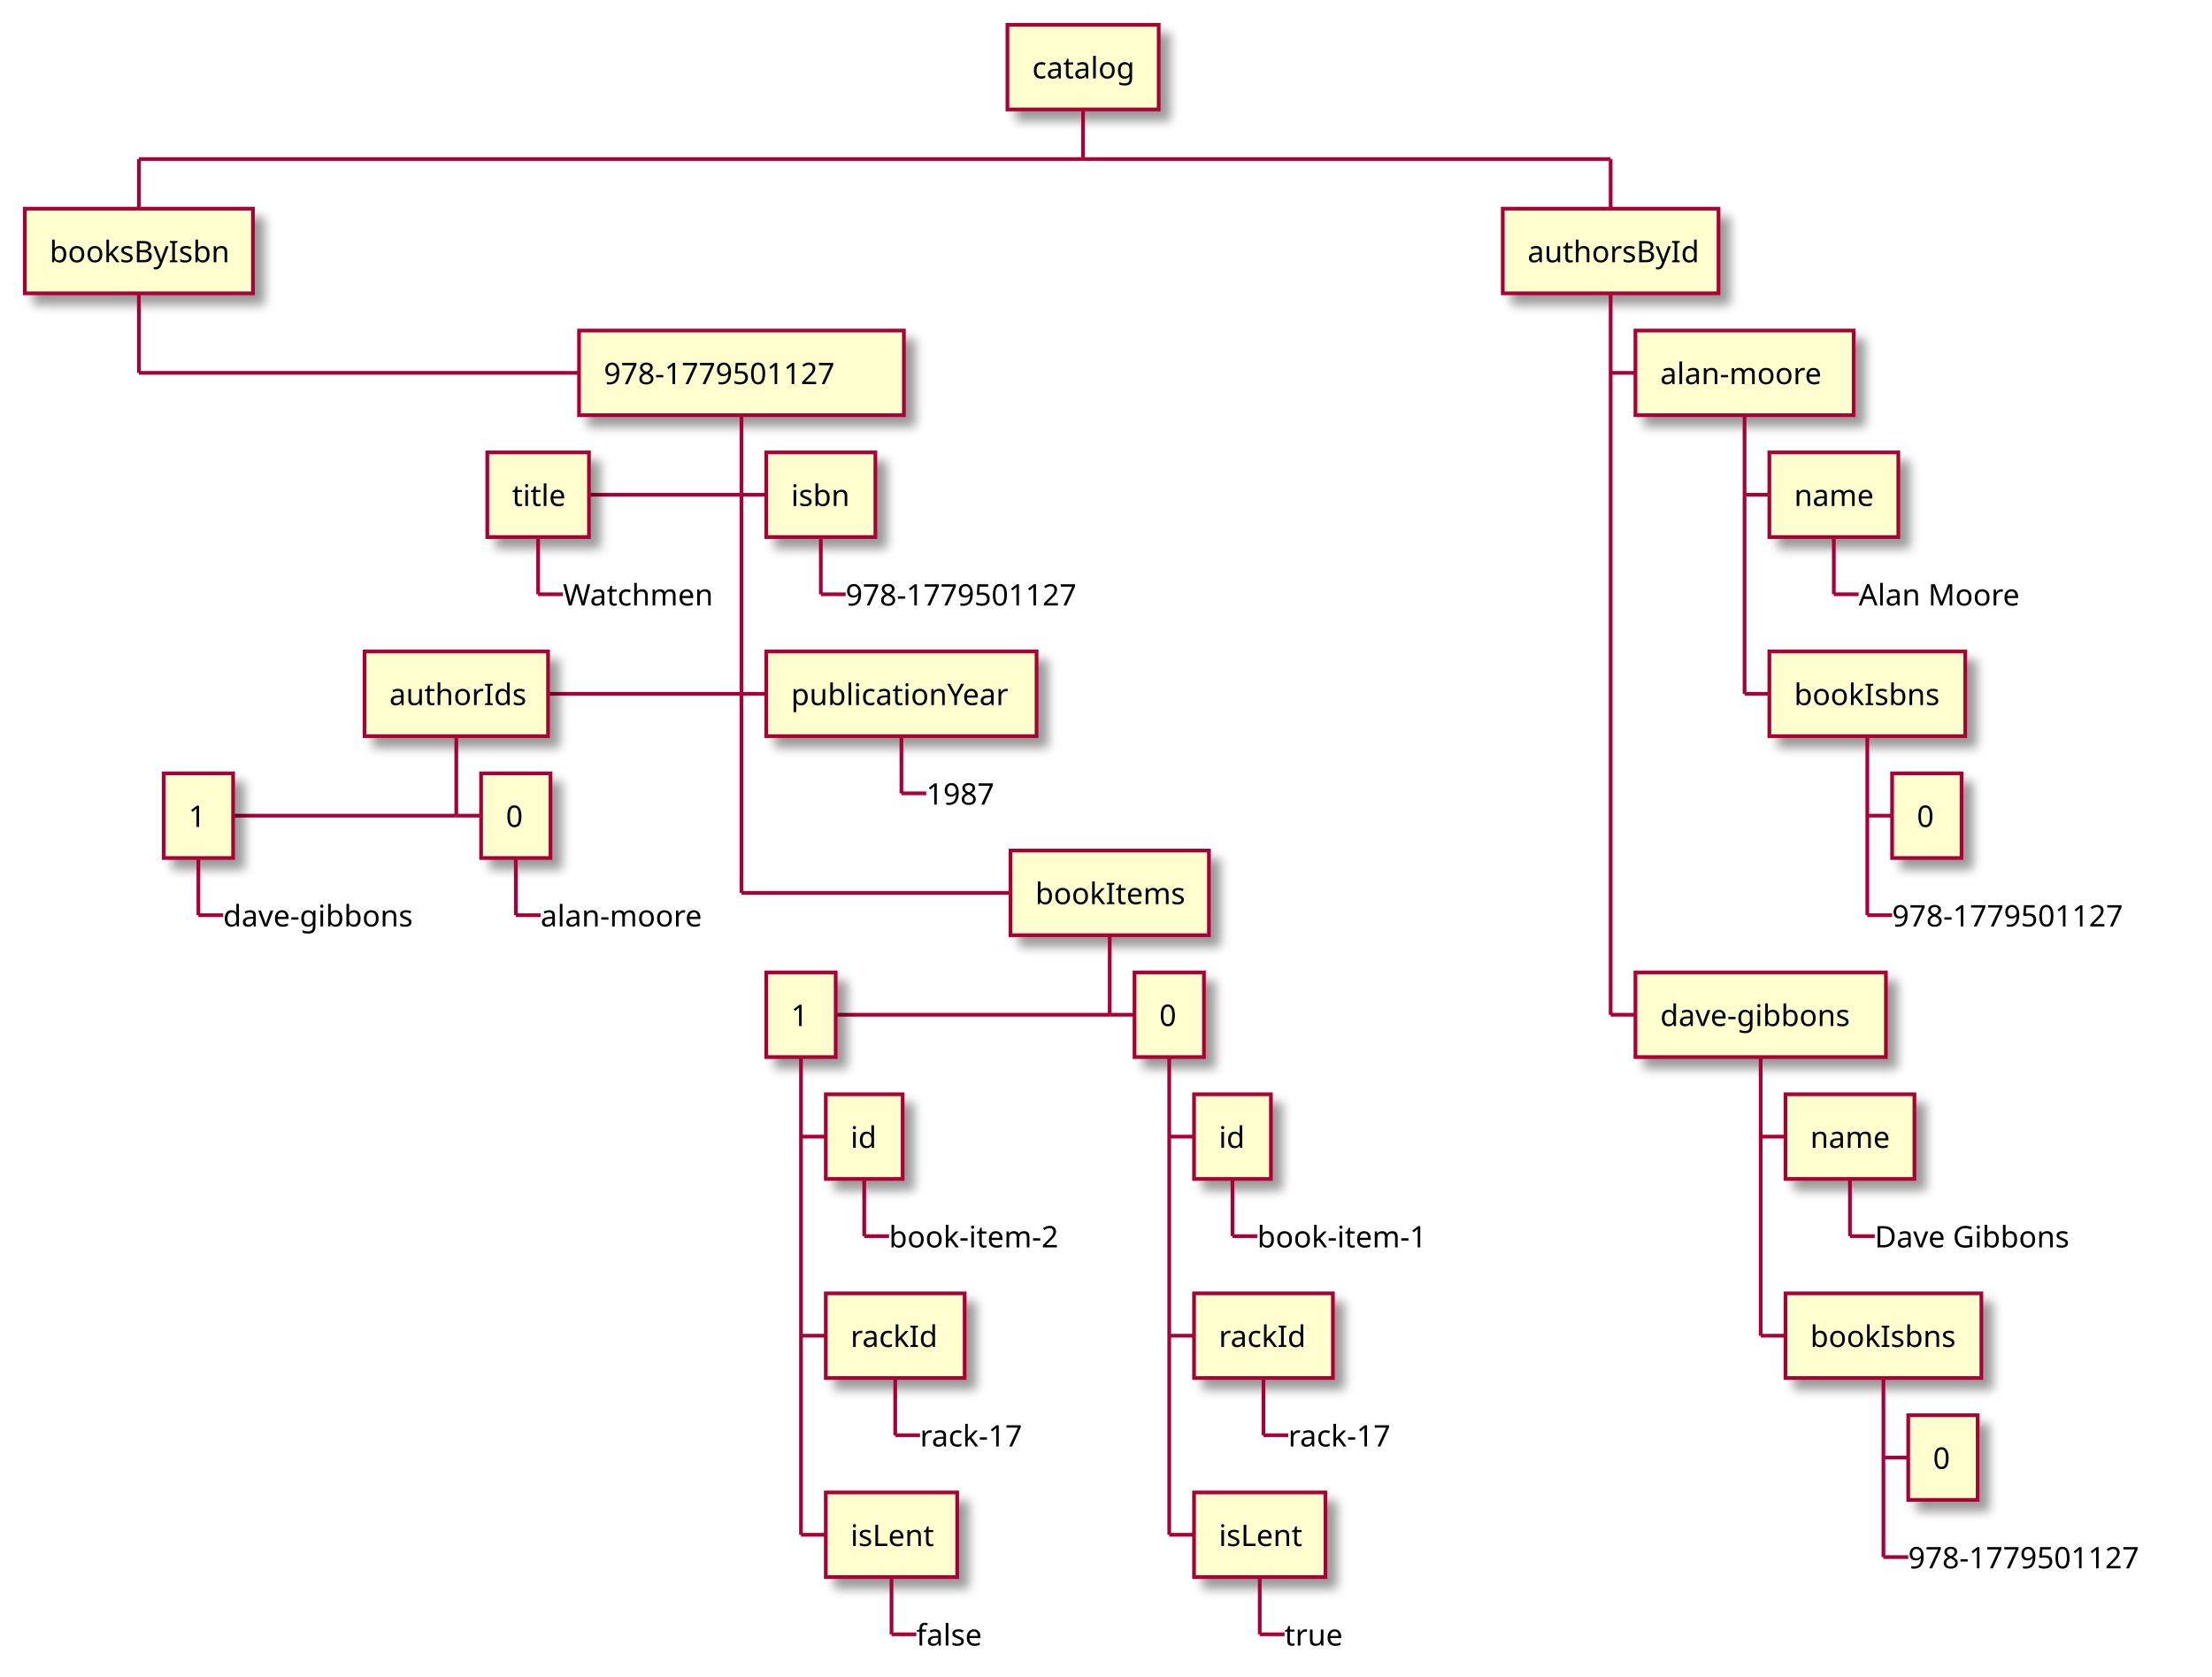
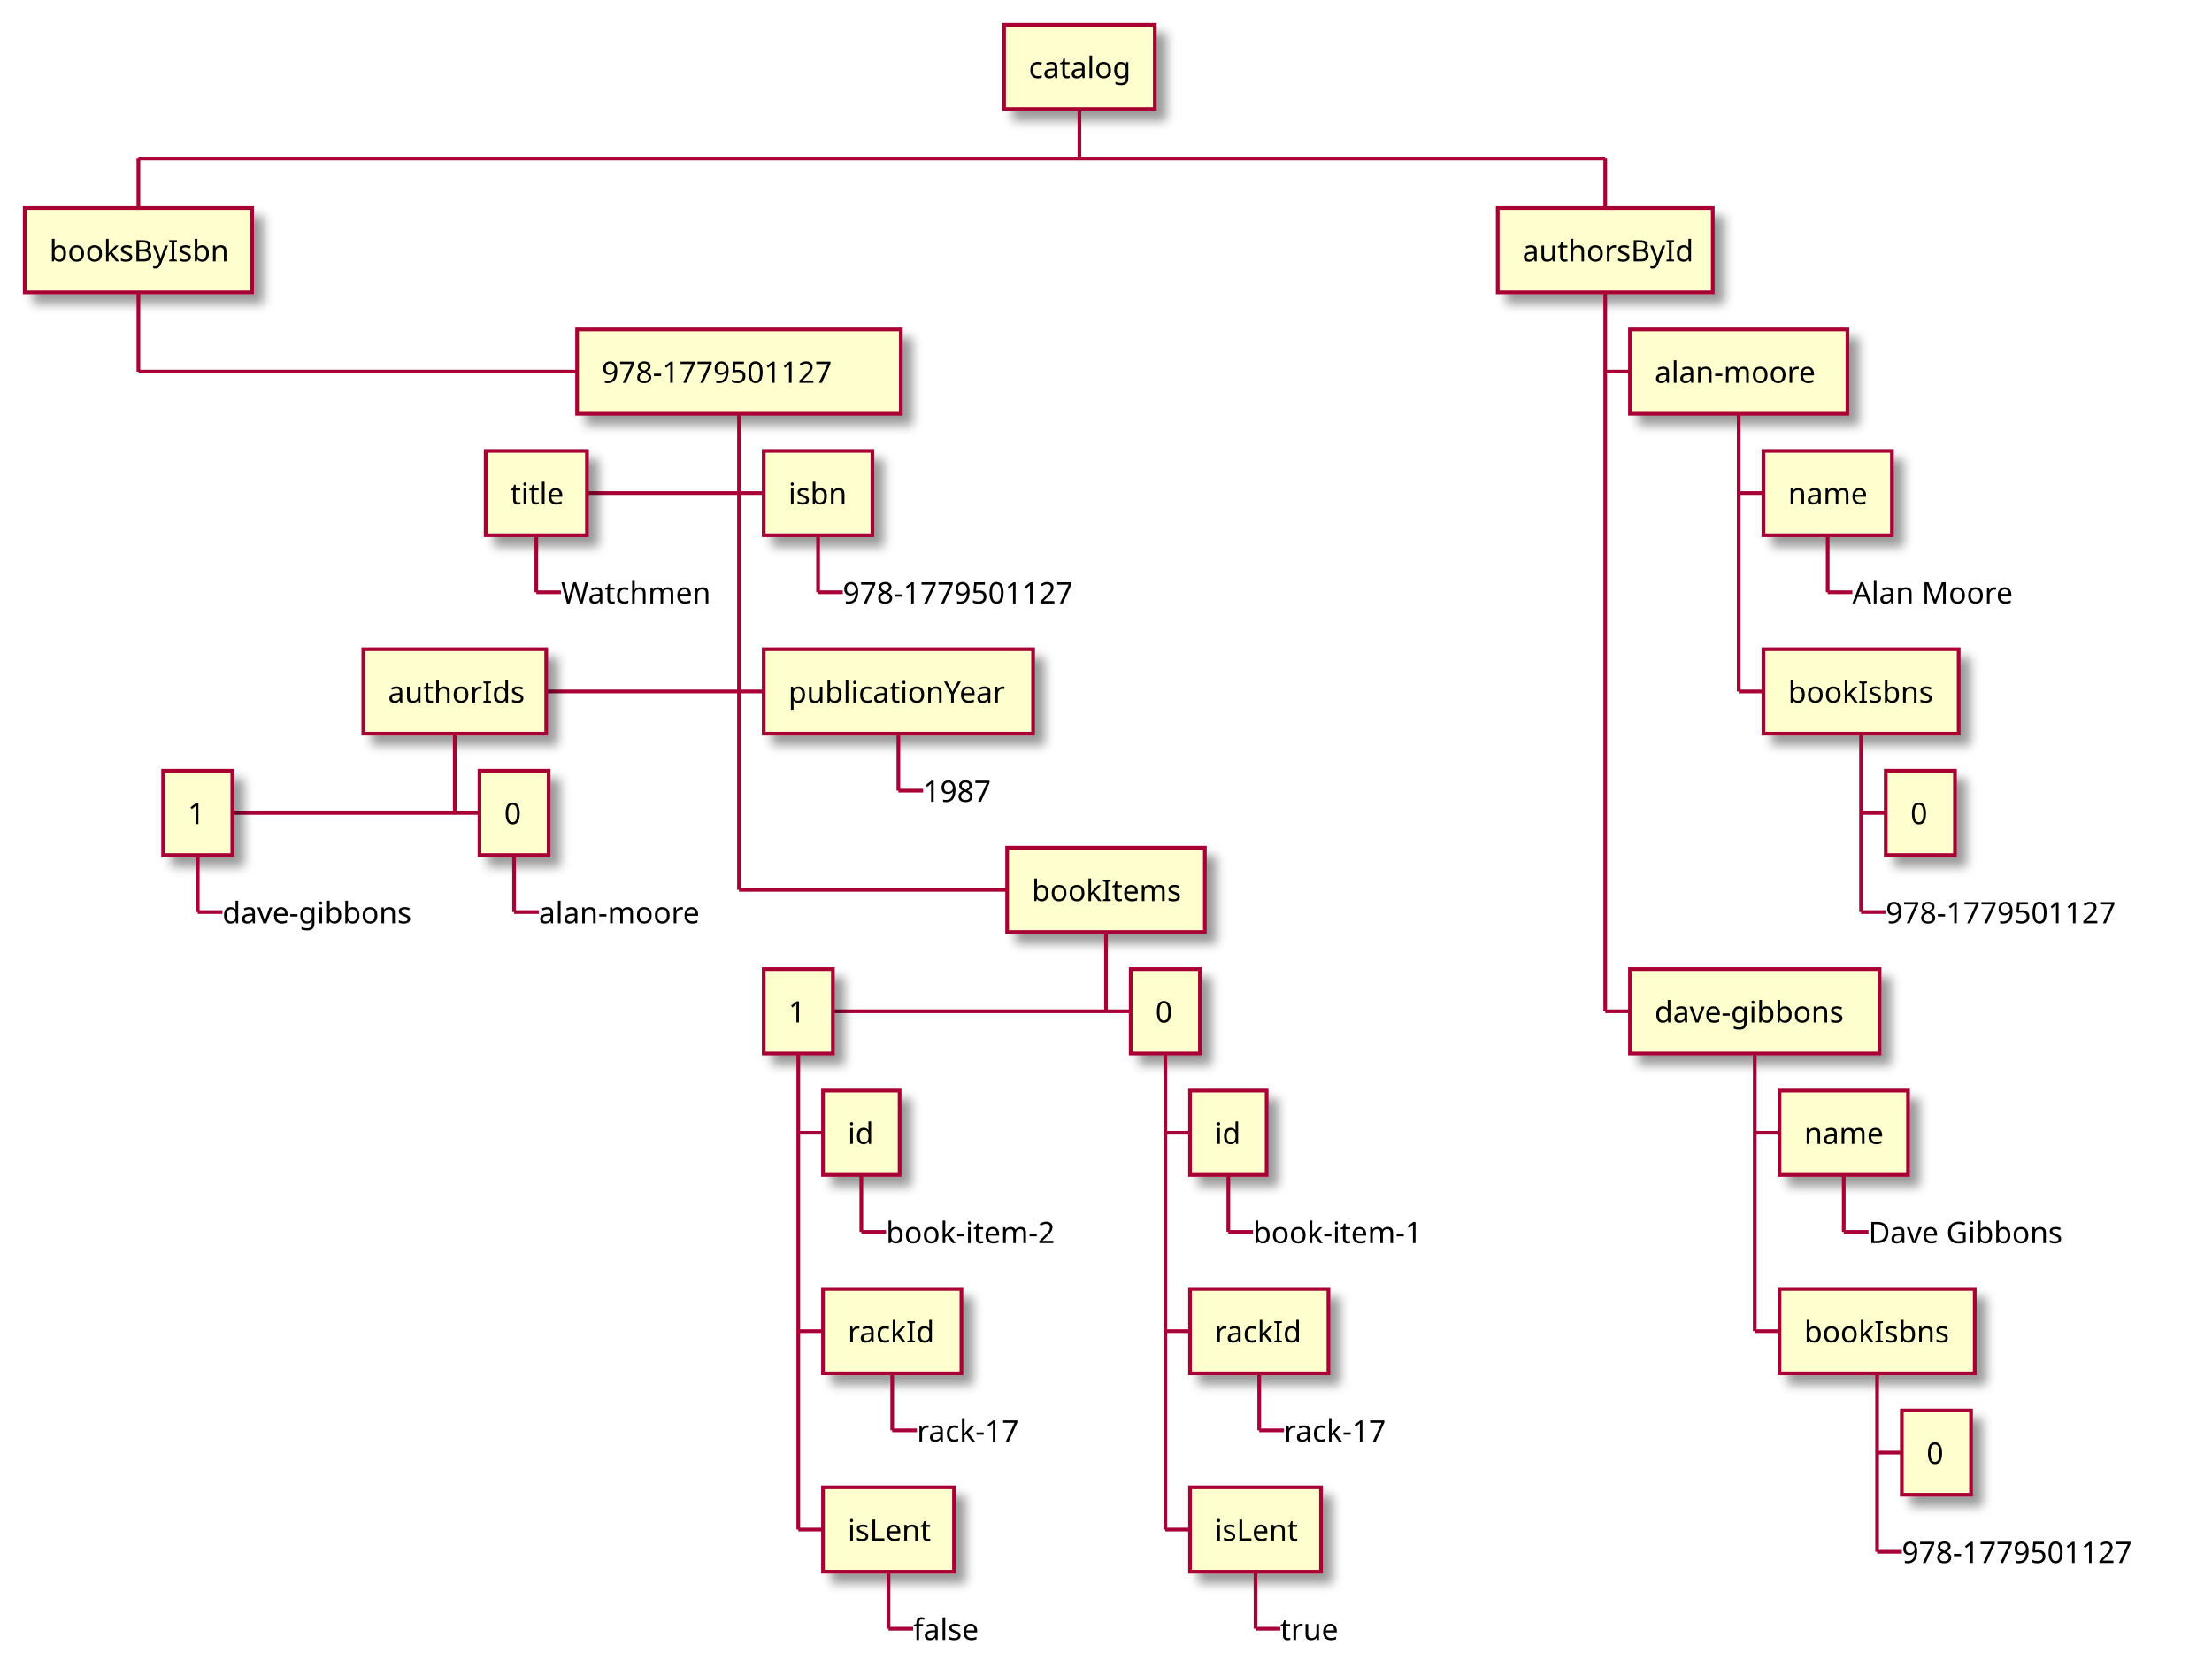
- <svg xmlns="http://www.w3.org/2000/svg" contentScriptType="application/ecmascript" contentStyleType="text/css" height="676px" preserveAspectRatio="none" style="width:892px;height:676px;" version="1.1" viewBox="0 0 892 676" width="892px" zoomAndPan="magnify">
+ <svg xmlns="http://www.w3.org/2000/svg" contentScriptType="application/ecmascript" contentStyleType="text/css" height="678px" preserveAspectRatio="none" style="width:895px;height:678px;" version="1.1" viewBox="0 0 895 678" width="895px" zoomAndPan="magnify">
  <defs>
    <filter height="300%" id="f19ghdl5jpj5qi" width="300%" x="-1" y="-1">
      <feGaussianBlur result="blurOut" stdDeviation="2.0" />
      <feColorMatrix in="blurOut" result="blurOut2" type="matrix" values="0 0 0 0 0 0 0 0 0 0 0 0 0 0 0 0 0 0 .4 0" />
      <feOffset dx="4.0" dy="4.0" in="blurOut2" result="blurOut3" />
      <feBlend in="SourceGraphic" in2="blurOut3" mode="normal" />
    </filter>
  </defs>
  <g>
-     <rect fill="#FEFECE" filter="url(#f19ghdl5jpj5qi)" height="34.133" style="stroke: #A80036; stroke-width: 1.5;" width="61" x="406.25" y="10" />
-     <text fill="#000000" font-family="sans-serif" font-size="12" lengthAdjust="spacingAndGlyphs" textLength="41" x="416.25" y="31.602">catalog</text>
-     <line style="stroke: #A80036; stroke-width: 1.5;" x1="436.75" x2="436.75" y1="44.133" y2="64.133" />
-     <line style="stroke: #A80036; stroke-width: 1.5;" x1="56" x2="56" y1="64.133" y2="84.133" />
-     <rect fill="#FEFECE" filter="url(#f19ghdl5jpj5qi)" height="34.133" style="stroke: #A80036; stroke-width: 1.5;" width="92" x="10" y="84.133" />
-     <text fill="#000000" font-family="sans-serif" font-size="12" lengthAdjust="spacingAndGlyphs" textLength="72" x="20" y="105.734">booksByIsbn</text>
-     <line style="stroke: #A80036; stroke-width: 1.5;" x1="56" x2="233.5" y1="150.332" y2="150.332" />
-     <rect fill="#FEFECE" filter="url(#f19ghdl5jpj5qi)" height="34.133" style="stroke: #A80036; stroke-width: 1.5;" width="131" x="233.5" y="133.266" />
-     <text fill="#000000" font-family="sans-serif" font-size="12" lengthAdjust="spacingAndGlyphs" textLength="111" x="243.5" y="154.867">978-1779501127</text>
-     <line style="stroke: #A80036; stroke-width: 1.5;" x1="237.5" x2="299" y1="199.465" y2="199.465" />
-     <rect fill="#FEFECE" filter="url(#f19ghdl5jpj5qi)" height="34.133" style="stroke: #A80036; stroke-width: 1.5;" width="41" x="196.5" y="182.398" />
-     <text fill="#000000" font-family="sans-serif" font-size="12" lengthAdjust="spacingAndGlyphs" textLength="21" x="206.5" y="204">title</text>
-     <line style="stroke: #A80036; stroke-width: 1.5;" x1="217" x2="227" y1="239.598" y2="239.598" />
-     <text fill="#000000" font-family="sans-serif" font-size="12" lengthAdjust="spacingAndGlyphs" textLength="59" x="227" y="244.133">Watchmen</text>
-     <line style="stroke: #A80036; stroke-width: 1.5;" x1="217" x2="217" y1="216.531" y2="239.598" />
-     <line style="stroke: #A80036; stroke-width: 1.5;" x1="221" x2="299" y1="279.731" y2="279.731" />
-     <rect fill="#FEFECE" filter="url(#f19ghdl5jpj5qi)" height="34.133" style="stroke: #A80036; stroke-width: 1.5;" width="74" x="147" y="262.664" />
-     <text fill="#000000" font-family="sans-serif" font-size="12" lengthAdjust="spacingAndGlyphs" textLength="54" x="157" y="284.266">authorIds</text>
-     <line style="stroke: #A80036; stroke-width: 1.5;" x1="94" x2="184" y1="328.863" y2="328.863" />
-     <rect fill="#FEFECE" filter="url(#f19ghdl5jpj5qi)" height="34.133" style="stroke: #A80036; stroke-width: 1.5;" width="28" x="66" y="311.797" />
-     <text fill="#000000" font-family="sans-serif" font-size="12" lengthAdjust="spacingAndGlyphs" textLength="8" x="76" y="333.398">1</text>
-     <line style="stroke: #A80036; stroke-width: 1.5;" x1="80" x2="90" y1="368.996" y2="368.996" />
-     <text fill="#000000" font-family="sans-serif" font-size="12" lengthAdjust="spacingAndGlyphs" textLength="81" x="90" y="373.531">dave-gibbons</text>
-     <line style="stroke: #A80036; stroke-width: 1.5;" x1="80" x2="80" y1="345.93" y2="368.996" />
-     <line style="stroke: #A80036; stroke-width: 1.5;" x1="184" x2="194" y1="328.863" y2="328.863" />
-     <rect fill="#FEFECE" filter="url(#f19ghdl5jpj5qi)" height="34.133" style="stroke: #A80036; stroke-width: 1.5;" width="28" x="194" y="311.797" />
-     <text fill="#000000" font-family="sans-serif" font-size="12" lengthAdjust="spacingAndGlyphs" textLength="8" x="204" y="333.398">0</text>
-     <line style="stroke: #A80036; stroke-width: 1.5;" x1="208" x2="218" y1="368.996" y2="368.996" />
-     <text fill="#000000" font-family="sans-serif" font-size="12" lengthAdjust="spacingAndGlyphs" textLength="68" x="218" y="373.531">alan-moore</text>
-     <line style="stroke: #A80036; stroke-width: 1.5;" x1="208" x2="208" y1="345.93" y2="368.996" />
-     <line style="stroke: #A80036; stroke-width: 1.5;" x1="184" x2="184" y1="296.797" y2="328.863" />
-     <line style="stroke: #A80036; stroke-width: 1.5;" x1="299" x2="309" y1="199.465" y2="199.465" />
-     <rect fill="#FEFECE" filter="url(#f19ghdl5jpj5qi)" height="34.133" style="stroke: #A80036; stroke-width: 1.5;" width="44" x="309" y="182.398" />
-     <text fill="#000000" font-family="sans-serif" font-size="12" lengthAdjust="spacingAndGlyphs" textLength="24" x="319" y="204">isbn</text>
-     <line style="stroke: #A80036; stroke-width: 1.5;" x1="331" x2="341" y1="239.598" y2="239.598" />
-     <text fill="#000000" font-family="sans-serif" font-size="12" lengthAdjust="spacingAndGlyphs" textLength="111" x="341" y="244.133">978-1779501127</text>
-     <line style="stroke: #A80036; stroke-width: 1.5;" x1="331" x2="331" y1="216.531" y2="239.598" />
-     <line style="stroke: #A80036; stroke-width: 1.5;" x1="299" x2="309" y1="279.731" y2="279.731" />
-     <rect fill="#FEFECE" filter="url(#f19ghdl5jpj5qi)" height="34.133" style="stroke: #A80036; stroke-width: 1.5;" width="109" x="309" y="262.664" />
-     <text fill="#000000" font-family="sans-serif" font-size="12" lengthAdjust="spacingAndGlyphs" textLength="89" x="319" y="284.266">publicationYear</text>
-     <line style="stroke: #A80036; stroke-width: 1.5;" x1="363.5" x2="373.5" y1="319.863" y2="319.863" />
-     <text fill="#000000" font-family="sans-serif" font-size="12" lengthAdjust="spacingAndGlyphs" textLength="32" x="373.5" y="324.398">1987</text>
-     <line style="stroke: #A80036; stroke-width: 1.5;" x1="363.5" x2="363.5" y1="296.797" y2="319.863" />
-     <line style="stroke: #A80036; stroke-width: 1.5;" x1="299" x2="407.5" y1="359.996" y2="359.996" />
-     <rect fill="#FEFECE" filter="url(#f19ghdl5jpj5qi)" height="34.133" style="stroke: #A80036; stroke-width: 1.5;" width="80" x="407.5" y="342.93" />
-     <text fill="#000000" font-family="sans-serif" font-size="12" lengthAdjust="spacingAndGlyphs" textLength="60" x="417.5" y="364.531">bookItems</text>
-     <line style="stroke: #A80036; stroke-width: 1.5;" x1="337" x2="447.5" y1="409.129" y2="409.129" />
-     <rect fill="#FEFECE" filter="url(#f19ghdl5jpj5qi)" height="34.133" style="stroke: #A80036; stroke-width: 1.5;" width="28" x="309" y="392.062" />
-     <text fill="#000000" font-family="sans-serif" font-size="12" lengthAdjust="spacingAndGlyphs" textLength="8" x="319" y="413.664">1</text>
-     <line style="stroke: #A80036; stroke-width: 1.5;" x1="323" x2="333" y1="458.262" y2="458.262" />
-     <rect fill="#FEFECE" filter="url(#f19ghdl5jpj5qi)" height="34.133" style="stroke: #A80036; stroke-width: 1.5;" width="31" x="333" y="441.195" />
-     <text fill="#000000" font-family="sans-serif" font-size="12" lengthAdjust="spacingAndGlyphs" textLength="11" x="343" y="462.797">id</text>
-     <line style="stroke: #A80036; stroke-width: 1.5;" x1="348.5" x2="358.5" y1="498.394" y2="498.394" />
-     <text fill="#000000" font-family="sans-serif" font-size="12" lengthAdjust="spacingAndGlyphs" textLength="76" x="358.5" y="502.93">book-item-2</text>
-     <line style="stroke: #A80036; stroke-width: 1.5;" x1="348.5" x2="348.5" y1="475.328" y2="498.394" />
-     <line style="stroke: #A80036; stroke-width: 1.5;" x1="323" x2="333" y1="538.527" y2="538.527" />
-     <rect fill="#FEFECE" filter="url(#f19ghdl5jpj5qi)" height="34.133" style="stroke: #A80036; stroke-width: 1.5;" width="56" x="333" y="521.461" />
-     <text fill="#000000" font-family="sans-serif" font-size="12" lengthAdjust="spacingAndGlyphs" textLength="36" x="343" y="543.062">rackId</text>
-     <line style="stroke: #A80036; stroke-width: 1.5;" x1="361" x2="371" y1="578.66" y2="578.66" />
-     <text fill="#000000" font-family="sans-serif" font-size="12" lengthAdjust="spacingAndGlyphs" textLength="48" x="371" y="583.195">rack-17</text>
-     <line style="stroke: #A80036; stroke-width: 1.5;" x1="361" x2="361" y1="555.594" y2="578.66" />
-     <line style="stroke: #A80036; stroke-width: 1.5;" x1="323" x2="333" y1="618.793" y2="618.793" />
-     <rect fill="#FEFECE" filter="url(#f19ghdl5jpj5qi)" height="34.133" style="stroke: #A80036; stroke-width: 1.5;" width="53" x="333" y="601.727" />
-     <text fill="#000000" font-family="sans-serif" font-size="12" lengthAdjust="spacingAndGlyphs" textLength="33" x="343" y="623.328">isLent</text>
-     <line style="stroke: #A80036; stroke-width: 1.5;" x1="359.5" x2="369.5" y1="658.926" y2="658.926" />
-     <text fill="#000000" font-family="sans-serif" font-size="12" lengthAdjust="spacingAndGlyphs" textLength="27" x="369.5" y="663.461">false</text>
-     <line style="stroke: #A80036; stroke-width: 1.5;" x1="359.5" x2="359.5" y1="635.859" y2="658.926" />
-     <line style="stroke: #A80036; stroke-width: 1.5;" x1="323" x2="323" y1="426.195" y2="618.793" />
-     <line style="stroke: #A80036; stroke-width: 1.5;" x1="447.5" x2="457.5" y1="409.129" y2="409.129" />
-     <rect fill="#FEFECE" filter="url(#f19ghdl5jpj5qi)" height="34.133" style="stroke: #A80036; stroke-width: 1.5;" width="28" x="457.5" y="392.062" />
-     <text fill="#000000" font-family="sans-serif" font-size="12" lengthAdjust="spacingAndGlyphs" textLength="8" x="467.5" y="413.664">0</text>
-     <line style="stroke: #A80036; stroke-width: 1.5;" x1="471.5" x2="481.5" y1="458.262" y2="458.262" />
-     <rect fill="#FEFECE" filter="url(#f19ghdl5jpj5qi)" height="34.133" style="stroke: #A80036; stroke-width: 1.5;" width="31" x="481.5" y="441.195" />
-     <text fill="#000000" font-family="sans-serif" font-size="12" lengthAdjust="spacingAndGlyphs" textLength="11" x="491.5" y="462.797">id</text>
-     <line style="stroke: #A80036; stroke-width: 1.5;" x1="497" x2="507" y1="498.394" y2="498.394" />
-     <text fill="#000000" font-family="sans-serif" font-size="12" lengthAdjust="spacingAndGlyphs" textLength="76" x="507" y="502.93">book-item-1</text>
-     <line style="stroke: #A80036; stroke-width: 1.5;" x1="497" x2="497" y1="475.328" y2="498.394" />
-     <line style="stroke: #A80036; stroke-width: 1.5;" x1="471.5" x2="481.5" y1="538.527" y2="538.527" />
-     <rect fill="#FEFECE" filter="url(#f19ghdl5jpj5qi)" height="34.133" style="stroke: #A80036; stroke-width: 1.5;" width="56" x="481.5" y="521.461" />
-     <text fill="#000000" font-family="sans-serif" font-size="12" lengthAdjust="spacingAndGlyphs" textLength="36" x="491.5" y="543.062">rackId</text>
-     <line style="stroke: #A80036; stroke-width: 1.5;" x1="509.5" x2="519.5" y1="578.66" y2="578.66" />
-     <text fill="#000000" font-family="sans-serif" font-size="12" lengthAdjust="spacingAndGlyphs" textLength="48" x="519.5" y="583.195">rack-17</text>
-     <line style="stroke: #A80036; stroke-width: 1.5;" x1="509.5" x2="509.5" y1="555.594" y2="578.66" />
-     <line style="stroke: #A80036; stroke-width: 1.5;" x1="471.5" x2="481.5" y1="618.793" y2="618.793" />
-     <rect fill="#FEFECE" filter="url(#f19ghdl5jpj5qi)" height="34.133" style="stroke: #A80036; stroke-width: 1.5;" width="53" x="481.5" y="601.727" />
-     <text fill="#000000" font-family="sans-serif" font-size="12" lengthAdjust="spacingAndGlyphs" textLength="33" x="491.5" y="623.328">isLent</text>
-     <line style="stroke: #A80036; stroke-width: 1.5;" x1="508" x2="518" y1="658.926" y2="658.926" />
-     <text fill="#000000" font-family="sans-serif" font-size="12" lengthAdjust="spacingAndGlyphs" textLength="23" x="518" y="663.461">true</text>
-     <line style="stroke: #A80036; stroke-width: 1.5;" x1="508" x2="508" y1="635.859" y2="658.926" />
-     <line style="stroke: #A80036; stroke-width: 1.5;" x1="471.5" x2="471.5" y1="426.195" y2="618.793" />
-     <line style="stroke: #A80036; stroke-width: 1.5;" x1="447.5" x2="447.5" y1="377.062" y2="409.129" />
-     <line style="stroke: #A80036; stroke-width: 1.5;" x1="299" x2="299" y1="167.398" y2="359.996" />
-     <line style="stroke: #A80036; stroke-width: 1.5;" x1="56" x2="56" y1="118.266" y2="150.332" />
-     <line style="stroke: #A80036; stroke-width: 1.5;" x1="649.5" x2="649.5" y1="64.133" y2="84.133" />
-     <rect fill="#FEFECE" filter="url(#f19ghdl5jpj5qi)" height="34.133" style="stroke: #A80036; stroke-width: 1.5;" width="87" x="606" y="84.133" />
-     <text fill="#000000" font-family="sans-serif" font-size="12" lengthAdjust="spacingAndGlyphs" textLength="67" x="616" y="105.734">authorsById</text>
-     <line style="stroke: #A80036; stroke-width: 1.5;" x1="649.5" x2="659.5" y1="150.332" y2="150.332" />
-     <rect fill="#FEFECE" filter="url(#f19ghdl5jpj5qi)" height="34.133" style="stroke: #A80036; stroke-width: 1.5;" width="88" x="659.5" y="133.266" />
-     <text fill="#000000" font-family="sans-serif" font-size="12" lengthAdjust="spacingAndGlyphs" textLength="68" x="669.5" y="154.867">alan-moore</text>
-     <line style="stroke: #A80036; stroke-width: 1.5;" x1="703.5" x2="713.5" y1="199.465" y2="199.465" />
-     <rect fill="#FEFECE" filter="url(#f19ghdl5jpj5qi)" height="34.133" style="stroke: #A80036; stroke-width: 1.5;" width="52" x="713.5" y="182.398" />
-     <text fill="#000000" font-family="sans-serif" font-size="12" lengthAdjust="spacingAndGlyphs" textLength="32" x="723.5" y="204">name</text>
-     <line style="stroke: #A80036; stroke-width: 1.5;" x1="739.5" x2="749.5" y1="239.598" y2="239.598" />
-     <text fill="#000000" font-family="sans-serif" font-size="12" lengthAdjust="spacingAndGlyphs" textLength="65" x="749.5" y="244.133">Alan Moore</text>
-     <line style="stroke: #A80036; stroke-width: 1.5;" x1="739.5" x2="739.5" y1="216.531" y2="239.598" />
-     <line style="stroke: #A80036; stroke-width: 1.5;" x1="703.5" x2="713.5" y1="279.731" y2="279.731" />
-     <rect fill="#FEFECE" filter="url(#f19ghdl5jpj5qi)" height="34.133" style="stroke: #A80036; stroke-width: 1.5;" width="79" x="713.5" y="262.664" />
-     <text fill="#000000" font-family="sans-serif" font-size="12" lengthAdjust="spacingAndGlyphs" textLength="59" x="723.5" y="284.266">bookIsbns</text>
-     <line style="stroke: #A80036; stroke-width: 1.5;" x1="753" x2="763" y1="328.863" y2="328.863" />
-     <rect fill="#FEFECE" filter="url(#f19ghdl5jpj5qi)" height="34.133" style="stroke: #A80036; stroke-width: 1.5;" width="28" x="763" y="311.797" />
-     <text fill="#000000" font-family="sans-serif" font-size="12" lengthAdjust="spacingAndGlyphs" textLength="8" x="773" y="333.398">0</text>
-     <line style="stroke: #A80036; stroke-width: 1.5;" x1="753" x2="763" y1="368.996" y2="368.996" />
-     <text fill="#000000" font-family="sans-serif" font-size="12" lengthAdjust="spacingAndGlyphs" textLength="111" x="763" y="373.531">978-1779501127</text>
-     <line style="stroke: #A80036; stroke-width: 1.5;" x1="753" x2="753" y1="296.797" y2="368.996" />
-     <line style="stroke: #A80036; stroke-width: 1.5;" x1="703.5" x2="703.5" y1="167.398" y2="279.731" />
-     <line style="stroke: #A80036; stroke-width: 1.5;" x1="649.5" x2="659.5" y1="409.129" y2="409.129" />
-     <rect fill="#FEFECE" filter="url(#f19ghdl5jpj5qi)" height="34.133" style="stroke: #A80036; stroke-width: 1.5;" width="101" x="659.5" y="392.062" />
-     <text fill="#000000" font-family="sans-serif" font-size="12" lengthAdjust="spacingAndGlyphs" textLength="81" x="669.5" y="413.664">dave-gibbons</text>
-     <line style="stroke: #A80036; stroke-width: 1.5;" x1="710" x2="720" y1="458.262" y2="458.262" />
-     <rect fill="#FEFECE" filter="url(#f19ghdl5jpj5qi)" height="34.133" style="stroke: #A80036; stroke-width: 1.5;" width="52" x="720" y="441.195" />
-     <text fill="#000000" font-family="sans-serif" font-size="12" lengthAdjust="spacingAndGlyphs" textLength="32" x="730" y="462.797">name</text>
-     <line style="stroke: #A80036; stroke-width: 1.5;" x1="746" x2="756" y1="498.394" y2="498.394" />
-     <text fill="#000000" font-family="sans-serif" font-size="12" lengthAdjust="spacingAndGlyphs" textLength="81" x="756" y="502.93">Dave Gibbons</text>
-     <line style="stroke: #A80036; stroke-width: 1.5;" x1="746" x2="746" y1="475.328" y2="498.394" />
-     <line style="stroke: #A80036; stroke-width: 1.5;" x1="710" x2="720" y1="538.527" y2="538.527" />
-     <rect fill="#FEFECE" filter="url(#f19ghdl5jpj5qi)" height="34.133" style="stroke: #A80036; stroke-width: 1.5;" width="79" x="720" y="521.461" />
-     <text fill="#000000" font-family="sans-serif" font-size="12" lengthAdjust="spacingAndGlyphs" textLength="59" x="730" y="543.062">bookIsbns</text>
-     <line style="stroke: #A80036; stroke-width: 1.5;" x1="759.5" x2="769.5" y1="587.66" y2="587.66" />
-     <rect fill="#FEFECE" filter="url(#f19ghdl5jpj5qi)" height="34.133" style="stroke: #A80036; stroke-width: 1.5;" width="28" x="769.5" y="570.594" />
-     <text fill="#000000" font-family="sans-serif" font-size="12" lengthAdjust="spacingAndGlyphs" textLength="8" x="779.5" y="592.195">0</text>
-     <line style="stroke: #A80036; stroke-width: 1.5;" x1="759.5" x2="769.5" y1="627.793" y2="627.793" />
-     <text fill="#000000" font-family="sans-serif" font-size="12" lengthAdjust="spacingAndGlyphs" textLength="111" x="769.5" y="632.328">978-1779501127</text>
-     <line style="stroke: #A80036; stroke-width: 1.5;" x1="759.5" x2="759.5" y1="555.594" y2="627.793" />
-     <line style="stroke: #A80036; stroke-width: 1.5;" x1="710" x2="710" y1="426.195" y2="538.527" />
-     <line style="stroke: #A80036; stroke-width: 1.5;" x1="649.5" x2="649.5" y1="118.266" y2="409.129" />
-     <line style="stroke: #A80036; stroke-width: 1.5;" x1="56" x2="649.5" y1="64.133" y2="64.133" />
+     <rect fill="#FEFECE" filter="url(#f19ghdl5jpj5qi)" height="34.133" style="stroke:#A80036;stroke-width:1.5;" width="61" x="406.25" y="10" />
+     <text fill="#000000" font-family="sans-serif" font-size="12" lengthAdjust="spacing" textLength="41" x="416.25" y="31.602">catalog</text>
+     <line style="stroke:#A80036;stroke-width:1.5;" x1="436.75" x2="436.75" y1="44.133" y2="64.133" />
+     <line style="stroke:#A80036;stroke-width:1.5;" x1="56" x2="56" y1="64.133" y2="84.133" />
+     <rect fill="#FEFECE" filter="url(#f19ghdl5jpj5qi)" height="34.133" style="stroke:#A80036;stroke-width:1.5;" width="92" x="10" y="84.133" />
+     <text fill="#000000" font-family="sans-serif" font-size="12" lengthAdjust="spacing" textLength="72" x="20" y="105.734">booksByIsbn</text>
+     <line style="stroke:#A80036;stroke-width:1.5;" x1="56" x2="233.5" y1="150.332" y2="150.332" />
+     <rect fill="#FEFECE" filter="url(#f19ghdl5jpj5qi)" height="34.133" style="stroke:#A80036;stroke-width:1.5;" width="131" x="233.5" y="133.266" />
+     <text fill="#000000" font-family="sans-serif" font-size="12" lengthAdjust="spacing" textLength="111" x="243.5" y="154.867">978-1779501127</text>
+     <line style="stroke:#A80036;stroke-width:1.5;" x1="237.5" x2="299" y1="199.465" y2="199.465" />
+     <rect fill="#FEFECE" filter="url(#f19ghdl5jpj5qi)" height="34.133" style="stroke:#A80036;stroke-width:1.5;" width="41" x="196.5" y="182.398" />
+     <text fill="#000000" font-family="sans-serif" font-size="12" lengthAdjust="spacing" textLength="21" x="206.5" y="204">title</text>
+     <line style="stroke:#A80036;stroke-width:1.5;" x1="217" x2="227" y1="239.598" y2="239.598" />
+     <text fill="#000000" font-family="sans-serif" font-size="12" lengthAdjust="spacing" textLength="59" x="227" y="244.133">Watchmen</text>
+     <line style="stroke:#A80036;stroke-width:1.5;" x1="217" x2="217" y1="216.531" y2="239.598" />
+     <line style="stroke:#A80036;stroke-width:1.5;" x1="221" x2="299" y1="279.731" y2="279.731" />
+     <rect fill="#FEFECE" filter="url(#f19ghdl5jpj5qi)" height="34.133" style="stroke:#A80036;stroke-width:1.5;" width="74" x="147" y="262.664" />
+     <text fill="#000000" font-family="sans-serif" font-size="12" lengthAdjust="spacing" textLength="54" x="157" y="284.266">authorIds</text>
+     <line style="stroke:#A80036;stroke-width:1.5;" x1="94" x2="184" y1="328.863" y2="328.863" />
+     <rect fill="#FEFECE" filter="url(#f19ghdl5jpj5qi)" height="34.133" style="stroke:#A80036;stroke-width:1.5;" width="28" x="66" y="311.797" />
+     <text fill="#000000" font-family="sans-serif" font-size="12" lengthAdjust="spacing" textLength="8" x="76" y="333.398">1</text>
+     <line style="stroke:#A80036;stroke-width:1.5;" x1="80" x2="90" y1="368.996" y2="368.996" />
+     <text fill="#000000" font-family="sans-serif" font-size="12" lengthAdjust="spacing" textLength="81" x="90" y="373.531">dave-gibbons</text>
+     <line style="stroke:#A80036;stroke-width:1.5;" x1="80" x2="80" y1="345.93" y2="368.996" />
+     <line style="stroke:#A80036;stroke-width:1.5;" x1="184" x2="194" y1="328.863" y2="328.863" />
+     <rect fill="#FEFECE" filter="url(#f19ghdl5jpj5qi)" height="34.133" style="stroke:#A80036;stroke-width:1.5;" width="28" x="194" y="311.797" />
+     <text fill="#000000" font-family="sans-serif" font-size="12" lengthAdjust="spacing" textLength="8" x="204" y="333.398">0</text>
+     <line style="stroke:#A80036;stroke-width:1.5;" x1="208" x2="218" y1="368.996" y2="368.996" />
+     <text fill="#000000" font-family="sans-serif" font-size="12" lengthAdjust="spacing" textLength="68" x="218" y="373.531">alan-moore</text>
+     <line style="stroke:#A80036;stroke-width:1.5;" x1="208" x2="208" y1="345.93" y2="368.996" />
+     <line style="stroke:#A80036;stroke-width:1.5;" x1="184" x2="184" y1="296.797" y2="328.863" />
+     <line style="stroke:#A80036;stroke-width:1.5;" x1="299" x2="309" y1="199.465" y2="199.465" />
+     <rect fill="#FEFECE" filter="url(#f19ghdl5jpj5qi)" height="34.133" style="stroke:#A80036;stroke-width:1.5;" width="44" x="309" y="182.398" />
+     <text fill="#000000" font-family="sans-serif" font-size="12" lengthAdjust="spacing" textLength="24" x="319" y="204">isbn</text>
+     <line style="stroke:#A80036;stroke-width:1.5;" x1="331" x2="341" y1="239.598" y2="239.598" />
+     <text fill="#000000" font-family="sans-serif" font-size="12" lengthAdjust="spacing" textLength="111" x="341" y="244.133">978-1779501127</text>
+     <line style="stroke:#A80036;stroke-width:1.5;" x1="331" x2="331" y1="216.531" y2="239.598" />
+     <line style="stroke:#A80036;stroke-width:1.5;" x1="299" x2="309" y1="279.731" y2="279.731" />
+     <rect fill="#FEFECE" filter="url(#f19ghdl5jpj5qi)" height="34.133" style="stroke:#A80036;stroke-width:1.5;" width="109" x="309" y="262.664" />
+     <text fill="#000000" font-family="sans-serif" font-size="12" lengthAdjust="spacing" textLength="89" x="319" y="284.266">publicationYear</text>
+     <line style="stroke:#A80036;stroke-width:1.5;" x1="363.5" x2="373.5" y1="319.863" y2="319.863" />
+     <text fill="#000000" font-family="sans-serif" font-size="12" lengthAdjust="spacing" textLength="32" x="373.5" y="324.398">1987</text>
+     <line style="stroke:#A80036;stroke-width:1.5;" x1="363.5" x2="363.5" y1="296.797" y2="319.863" />
+     <line style="stroke:#A80036;stroke-width:1.5;" x1="299" x2="407.5" y1="359.996" y2="359.996" />
+     <rect fill="#FEFECE" filter="url(#f19ghdl5jpj5qi)" height="34.133" style="stroke:#A80036;stroke-width:1.5;" width="80" x="407.5" y="342.93" />
+     <text fill="#000000" font-family="sans-serif" font-size="12" lengthAdjust="spacing" textLength="60" x="417.5" y="364.531">bookItems</text>
+     <line style="stroke:#A80036;stroke-width:1.5;" x1="337" x2="447.5" y1="409.129" y2="409.129" />
+     <rect fill="#FEFECE" filter="url(#f19ghdl5jpj5qi)" height="34.133" style="stroke:#A80036;stroke-width:1.5;" width="28" x="309" y="392.062" />
+     <text fill="#000000" font-family="sans-serif" font-size="12" lengthAdjust="spacing" textLength="8" x="319" y="413.664">1</text>
+     <line style="stroke:#A80036;stroke-width:1.5;" x1="323" x2="333" y1="458.262" y2="458.262" />
+     <rect fill="#FEFECE" filter="url(#f19ghdl5jpj5qi)" height="34.133" style="stroke:#A80036;stroke-width:1.5;" width="31" x="333" y="441.195" />
+     <text fill="#000000" font-family="sans-serif" font-size="12" lengthAdjust="spacing" textLength="11" x="343" y="462.797">id</text>
+     <line style="stroke:#A80036;stroke-width:1.5;" x1="348.5" x2="358.5" y1="498.394" y2="498.394" />
+     <text fill="#000000" font-family="sans-serif" font-size="12" lengthAdjust="spacing" textLength="76" x="358.5" y="502.93">book-item-2</text>
+     <line style="stroke:#A80036;stroke-width:1.5;" x1="348.5" x2="348.5" y1="475.328" y2="498.394" />
+     <line style="stroke:#A80036;stroke-width:1.5;" x1="323" x2="333" y1="538.527" y2="538.527" />
+     <rect fill="#FEFECE" filter="url(#f19ghdl5jpj5qi)" height="34.133" style="stroke:#A80036;stroke-width:1.5;" width="56" x="333" y="521.461" />
+     <text fill="#000000" font-family="sans-serif" font-size="12" lengthAdjust="spacing" textLength="36" x="343" y="543.062">rackId</text>
+     <line style="stroke:#A80036;stroke-width:1.5;" x1="361" x2="371" y1="578.66" y2="578.66" />
+     <text fill="#000000" font-family="sans-serif" font-size="12" lengthAdjust="spacing" textLength="48" x="371" y="583.195">rack-17</text>
+     <line style="stroke:#A80036;stroke-width:1.5;" x1="361" x2="361" y1="555.594" y2="578.66" />
+     <line style="stroke:#A80036;stroke-width:1.5;" x1="323" x2="333" y1="618.793" y2="618.793" />
+     <rect fill="#FEFECE" filter="url(#f19ghdl5jpj5qi)" height="34.133" style="stroke:#A80036;stroke-width:1.5;" width="53" x="333" y="601.727" />
+     <text fill="#000000" font-family="sans-serif" font-size="12" lengthAdjust="spacing" textLength="33" x="343" y="623.328">isLent</text>
+     <line style="stroke:#A80036;stroke-width:1.5;" x1="359.5" x2="369.5" y1="658.926" y2="658.926" />
+     <text fill="#000000" font-family="sans-serif" font-size="12" lengthAdjust="spacing" textLength="27" x="369.5" y="663.461">false</text>
+     <line style="stroke:#A80036;stroke-width:1.5;" x1="359.5" x2="359.5" y1="635.859" y2="658.926" />
+     <line style="stroke:#A80036;stroke-width:1.5;" x1="323" x2="323" y1="426.195" y2="618.793" />
+     <line style="stroke:#A80036;stroke-width:1.5;" x1="447.5" x2="457.5" y1="409.129" y2="409.129" />
+     <rect fill="#FEFECE" filter="url(#f19ghdl5jpj5qi)" height="34.133" style="stroke:#A80036;stroke-width:1.5;" width="28" x="457.5" y="392.062" />
+     <text fill="#000000" font-family="sans-serif" font-size="12" lengthAdjust="spacing" textLength="8" x="467.5" y="413.664">0</text>
+     <line style="stroke:#A80036;stroke-width:1.5;" x1="471.5" x2="481.5" y1="458.262" y2="458.262" />
+     <rect fill="#FEFECE" filter="url(#f19ghdl5jpj5qi)" height="34.133" style="stroke:#A80036;stroke-width:1.5;" width="31" x="481.5" y="441.195" />
+     <text fill="#000000" font-family="sans-serif" font-size="12" lengthAdjust="spacing" textLength="11" x="491.5" y="462.797">id</text>
+     <line style="stroke:#A80036;stroke-width:1.5;" x1="497" x2="507" y1="498.394" y2="498.394" />
+     <text fill="#000000" font-family="sans-serif" font-size="12" lengthAdjust="spacing" textLength="76" x="507" y="502.93">book-item-1</text>
+     <line style="stroke:#A80036;stroke-width:1.5;" x1="497" x2="497" y1="475.328" y2="498.394" />
+     <line style="stroke:#A80036;stroke-width:1.5;" x1="471.5" x2="481.5" y1="538.527" y2="538.527" />
+     <rect fill="#FEFECE" filter="url(#f19ghdl5jpj5qi)" height="34.133" style="stroke:#A80036;stroke-width:1.5;" width="56" x="481.5" y="521.461" />
+     <text fill="#000000" font-family="sans-serif" font-size="12" lengthAdjust="spacing" textLength="36" x="491.5" y="543.062">rackId</text>
+     <line style="stroke:#A80036;stroke-width:1.5;" x1="509.5" x2="519.5" y1="578.66" y2="578.66" />
+     <text fill="#000000" font-family="sans-serif" font-size="12" lengthAdjust="spacing" textLength="48" x="519.5" y="583.195">rack-17</text>
+     <line style="stroke:#A80036;stroke-width:1.5;" x1="509.5" x2="509.5" y1="555.594" y2="578.66" />
+     <line style="stroke:#A80036;stroke-width:1.5;" x1="471.5" x2="481.5" y1="618.793" y2="618.793" />
+     <rect fill="#FEFECE" filter="url(#f19ghdl5jpj5qi)" height="34.133" style="stroke:#A80036;stroke-width:1.5;" width="53" x="481.5" y="601.727" />
+     <text fill="#000000" font-family="sans-serif" font-size="12" lengthAdjust="spacing" textLength="33" x="491.5" y="623.328">isLent</text>
+     <line style="stroke:#A80036;stroke-width:1.5;" x1="508" x2="518" y1="658.926" y2="658.926" />
+     <text fill="#000000" font-family="sans-serif" font-size="12" lengthAdjust="spacing" textLength="23" x="518" y="663.461">true</text>
+     <line style="stroke:#A80036;stroke-width:1.5;" x1="508" x2="508" y1="635.859" y2="658.926" />
+     <line style="stroke:#A80036;stroke-width:1.5;" x1="471.5" x2="471.5" y1="426.195" y2="618.793" />
+     <line style="stroke:#A80036;stroke-width:1.5;" x1="447.5" x2="447.5" y1="377.062" y2="409.129" />
+     <line style="stroke:#A80036;stroke-width:1.5;" x1="299" x2="299" y1="167.398" y2="359.996" />
+     <line style="stroke:#A80036;stroke-width:1.5;" x1="56" x2="56" y1="118.266" y2="150.332" />
+     <line style="stroke:#A80036;stroke-width:1.5;" x1="649.5" x2="649.5" y1="64.133" y2="84.133" />
+     <rect fill="#FEFECE" filter="url(#f19ghdl5jpj5qi)" height="34.133" style="stroke:#A80036;stroke-width:1.5;" width="87" x="606" y="84.133" />
+     <text fill="#000000" font-family="sans-serif" font-size="12" lengthAdjust="spacing" textLength="67" x="616" y="105.734">authorsById</text>
+     <line style="stroke:#A80036;stroke-width:1.5;" x1="649.5" x2="659.5" y1="150.332" y2="150.332" />
+     <rect fill="#FEFECE" filter="url(#f19ghdl5jpj5qi)" height="34.133" style="stroke:#A80036;stroke-width:1.5;" width="88" x="659.5" y="133.266" />
+     <text fill="#000000" font-family="sans-serif" font-size="12" lengthAdjust="spacing" textLength="68" x="669.5" y="154.867">alan-moore</text>
+     <line style="stroke:#A80036;stroke-width:1.5;" x1="703.5" x2="713.5" y1="199.465" y2="199.465" />
+     <rect fill="#FEFECE" filter="url(#f19ghdl5jpj5qi)" height="34.133" style="stroke:#A80036;stroke-width:1.5;" width="52" x="713.5" y="182.398" />
+     <text fill="#000000" font-family="sans-serif" font-size="12" lengthAdjust="spacing" textLength="32" x="723.5" y="204">name</text>
+     <line style="stroke:#A80036;stroke-width:1.5;" x1="739.5" x2="749.5" y1="239.598" y2="239.598" />
+     <text fill="#000000" font-family="sans-serif" font-size="12" lengthAdjust="spacing" textLength="65" x="749.5" y="244.133">Alan Moore</text>
+     <line style="stroke:#A80036;stroke-width:1.5;" x1="739.5" x2="739.5" y1="216.531" y2="239.598" />
+     <line style="stroke:#A80036;stroke-width:1.5;" x1="703.5" x2="713.5" y1="279.731" y2="279.731" />
+     <rect fill="#FEFECE" filter="url(#f19ghdl5jpj5qi)" height="34.133" style="stroke:#A80036;stroke-width:1.5;" width="79" x="713.5" y="262.664" />
+     <text fill="#000000" font-family="sans-serif" font-size="12" lengthAdjust="spacing" textLength="59" x="723.5" y="284.266">bookIsbns</text>
+     <line style="stroke:#A80036;stroke-width:1.5;" x1="753" x2="763" y1="328.863" y2="328.863" />
+     <rect fill="#FEFECE" filter="url(#f19ghdl5jpj5qi)" height="34.133" style="stroke:#A80036;stroke-width:1.5;" width="28" x="763" y="311.797" />
+     <text fill="#000000" font-family="sans-serif" font-size="12" lengthAdjust="spacing" textLength="8" x="773" y="333.398">0</text>
+     <line style="stroke:#A80036;stroke-width:1.5;" x1="753" x2="763" y1="368.996" y2="368.996" />
+     <text fill="#000000" font-family="sans-serif" font-size="12" lengthAdjust="spacing" textLength="111" x="763" y="373.531">978-1779501127</text>
+     <line style="stroke:#A80036;stroke-width:1.5;" x1="753" x2="753" y1="296.797" y2="368.996" />
+     <line style="stroke:#A80036;stroke-width:1.5;" x1="703.5" x2="703.5" y1="167.398" y2="279.731" />
+     <line style="stroke:#A80036;stroke-width:1.5;" x1="649.5" x2="659.5" y1="409.129" y2="409.129" />
+     <rect fill="#FEFECE" filter="url(#f19ghdl5jpj5qi)" height="34.133" style="stroke:#A80036;stroke-width:1.5;" width="101" x="659.5" y="392.062" />
+     <text fill="#000000" font-family="sans-serif" font-size="12" lengthAdjust="spacing" textLength="81" x="669.5" y="413.664">dave-gibbons</text>
+     <line style="stroke:#A80036;stroke-width:1.5;" x1="710" x2="720" y1="458.262" y2="458.262" />
+     <rect fill="#FEFECE" filter="url(#f19ghdl5jpj5qi)" height="34.133" style="stroke:#A80036;stroke-width:1.5;" width="52" x="720" y="441.195" />
+     <text fill="#000000" font-family="sans-serif" font-size="12" lengthAdjust="spacing" textLength="32" x="730" y="462.797">name</text>
+     <line style="stroke:#A80036;stroke-width:1.5;" x1="746" x2="756" y1="498.394" y2="498.394" />
+     <text fill="#000000" font-family="sans-serif" font-size="12" lengthAdjust="spacing" textLength="81" x="756" y="502.93">Dave Gibbons</text>
+     <line style="stroke:#A80036;stroke-width:1.5;" x1="746" x2="746" y1="475.328" y2="498.394" />
+     <line style="stroke:#A80036;stroke-width:1.5;" x1="710" x2="720" y1="538.527" y2="538.527" />
+     <rect fill="#FEFECE" filter="url(#f19ghdl5jpj5qi)" height="34.133" style="stroke:#A80036;stroke-width:1.5;" width="79" x="720" y="521.461" />
+     <text fill="#000000" font-family="sans-serif" font-size="12" lengthAdjust="spacing" textLength="59" x="730" y="543.062">bookIsbns</text>
+     <line style="stroke:#A80036;stroke-width:1.5;" x1="759.5" x2="769.5" y1="587.66" y2="587.66" />
+     <rect fill="#FEFECE" filter="url(#f19ghdl5jpj5qi)" height="34.133" style="stroke:#A80036;stroke-width:1.5;" width="28" x="769.5" y="570.594" />
+     <text fill="#000000" font-family="sans-serif" font-size="12" lengthAdjust="spacing" textLength="8" x="779.5" y="592.195">0</text>
+     <line style="stroke:#A80036;stroke-width:1.5;" x1="759.5" x2="769.5" y1="627.793" y2="627.793" />
+     <text fill="#000000" font-family="sans-serif" font-size="12" lengthAdjust="spacing" textLength="111" x="769.5" y="632.328">978-1779501127</text>
+     <line style="stroke:#A80036;stroke-width:1.5;" x1="759.5" x2="759.5" y1="555.594" y2="627.793" />
+     <line style="stroke:#A80036;stroke-width:1.5;" x1="710" x2="710" y1="426.195" y2="538.527" />
+     <line style="stroke:#A80036;stroke-width:1.5;" x1="649.5" x2="649.5" y1="118.266" y2="409.129" />
+     <line style="stroke:#A80036;stroke-width:1.5;" x1="56" x2="649.5" y1="64.133" y2="64.133" />
  </g>
</svg>
